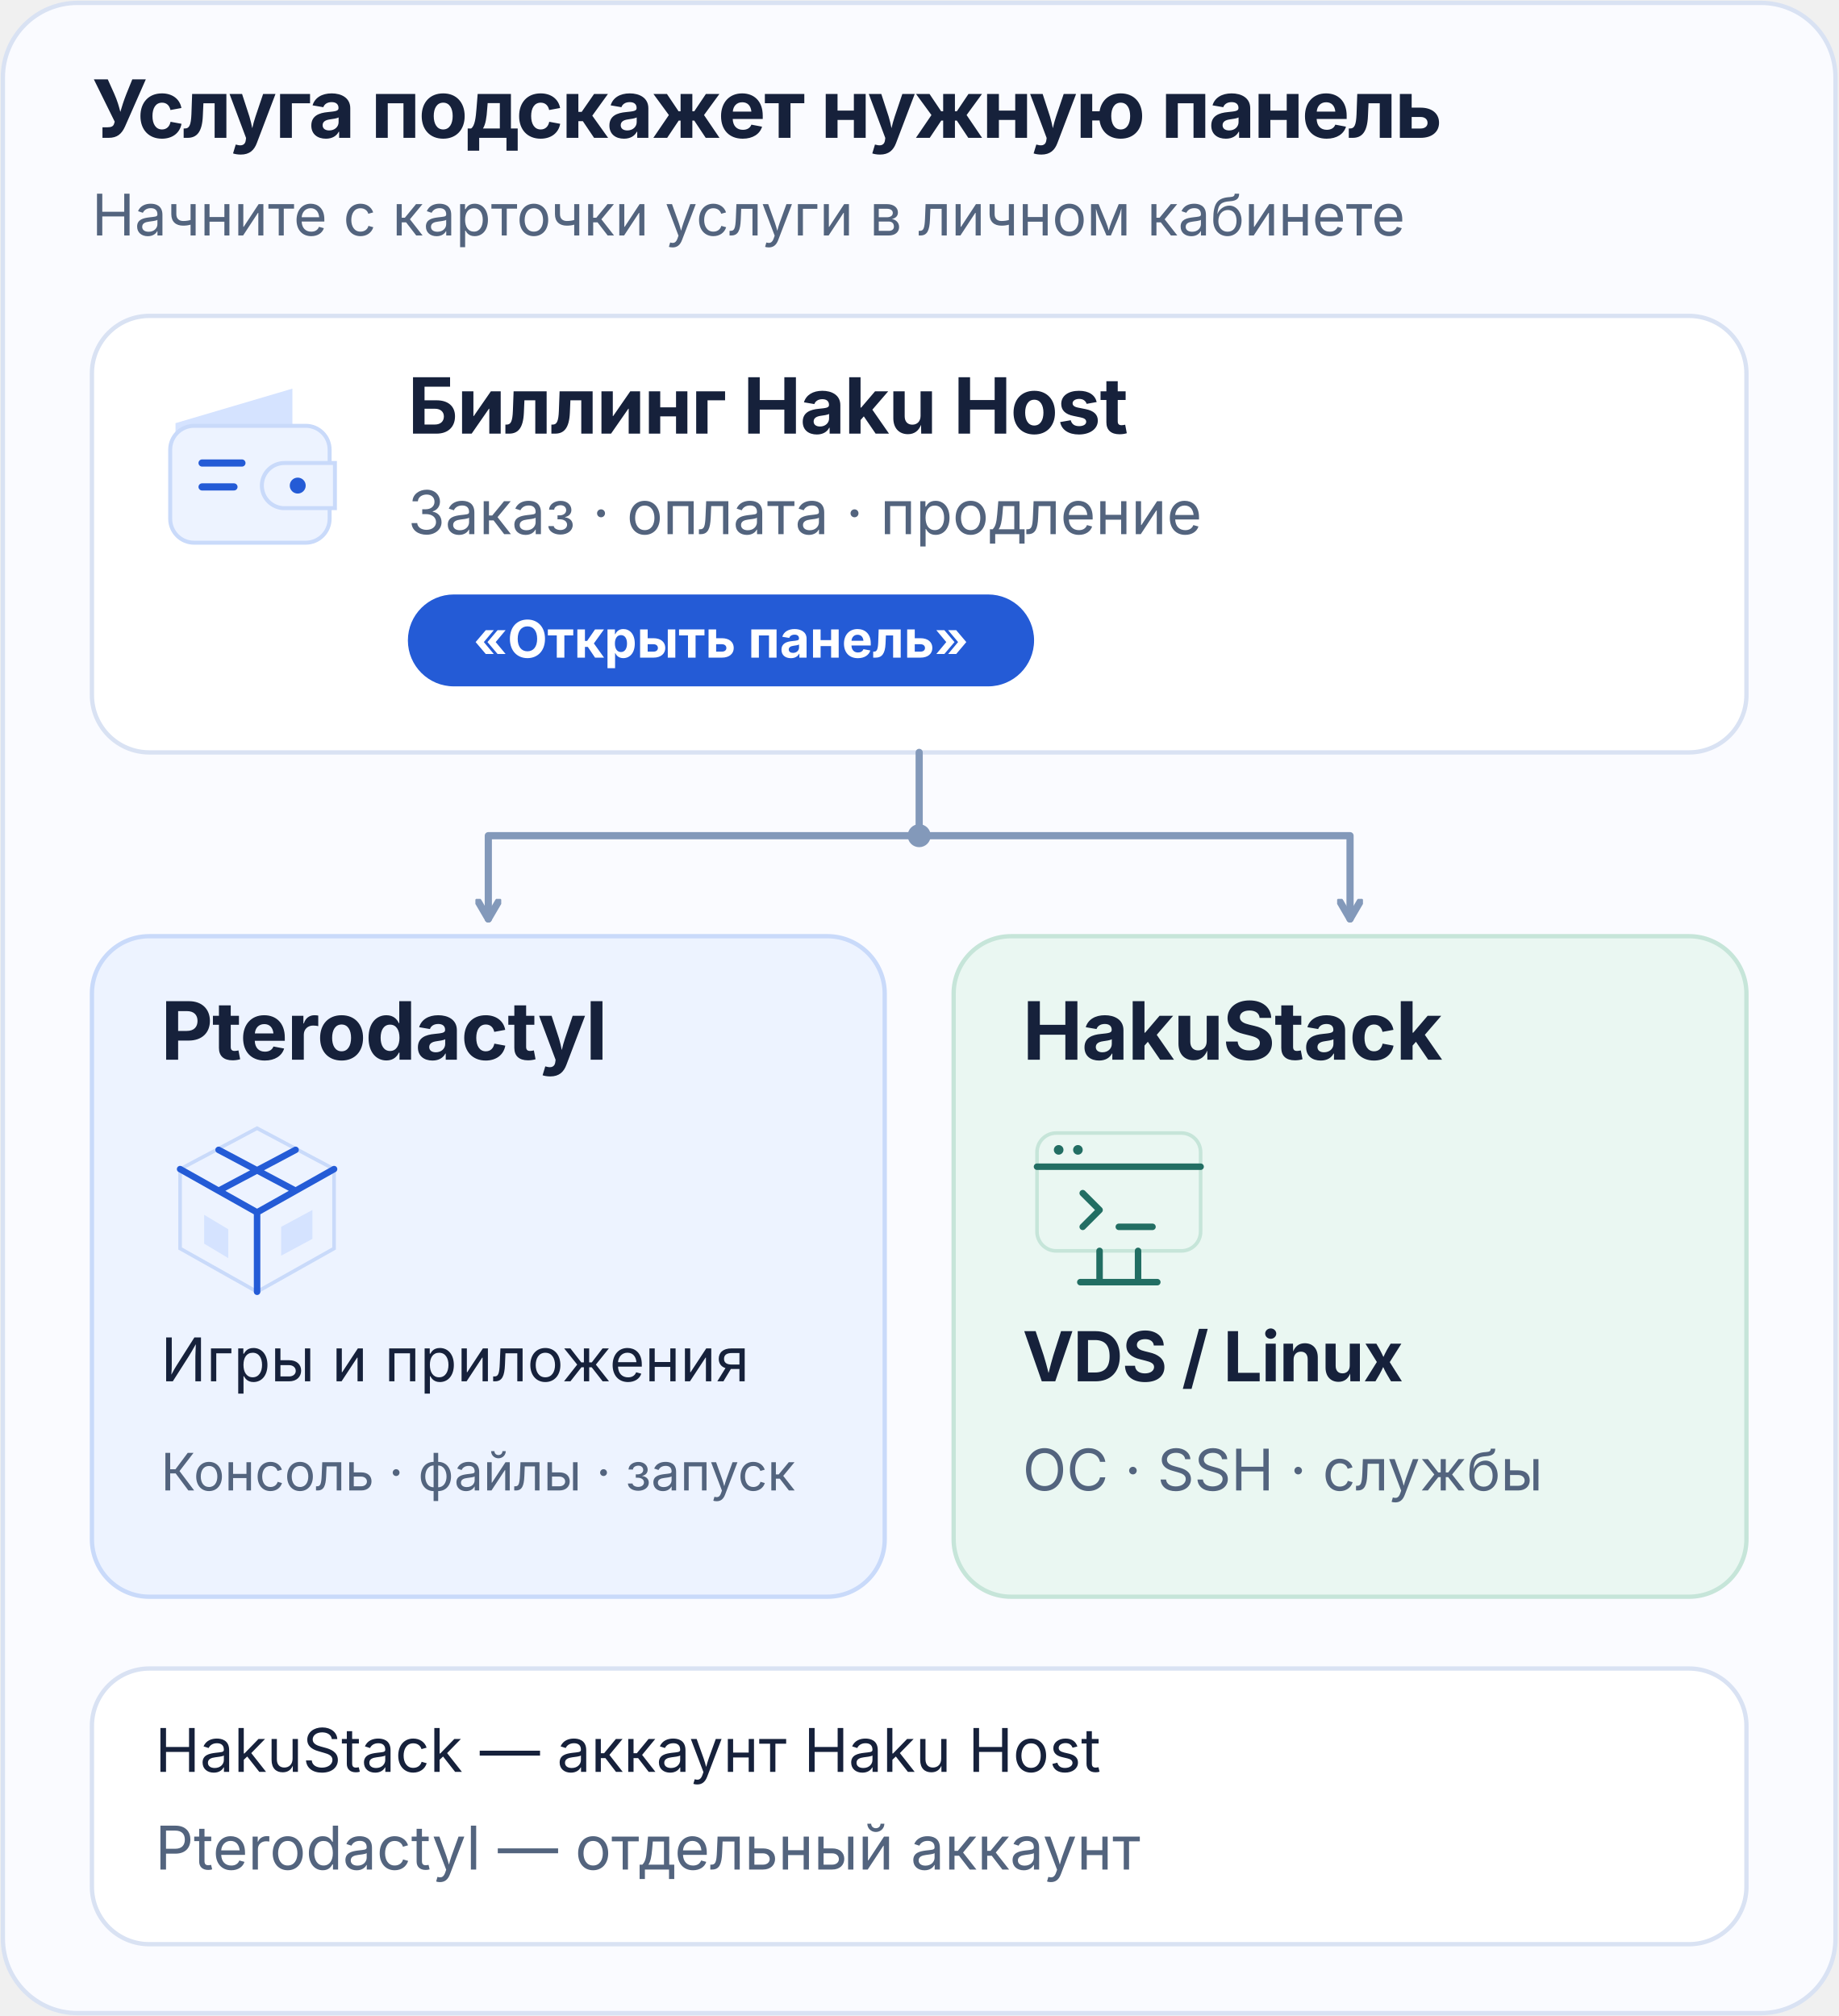
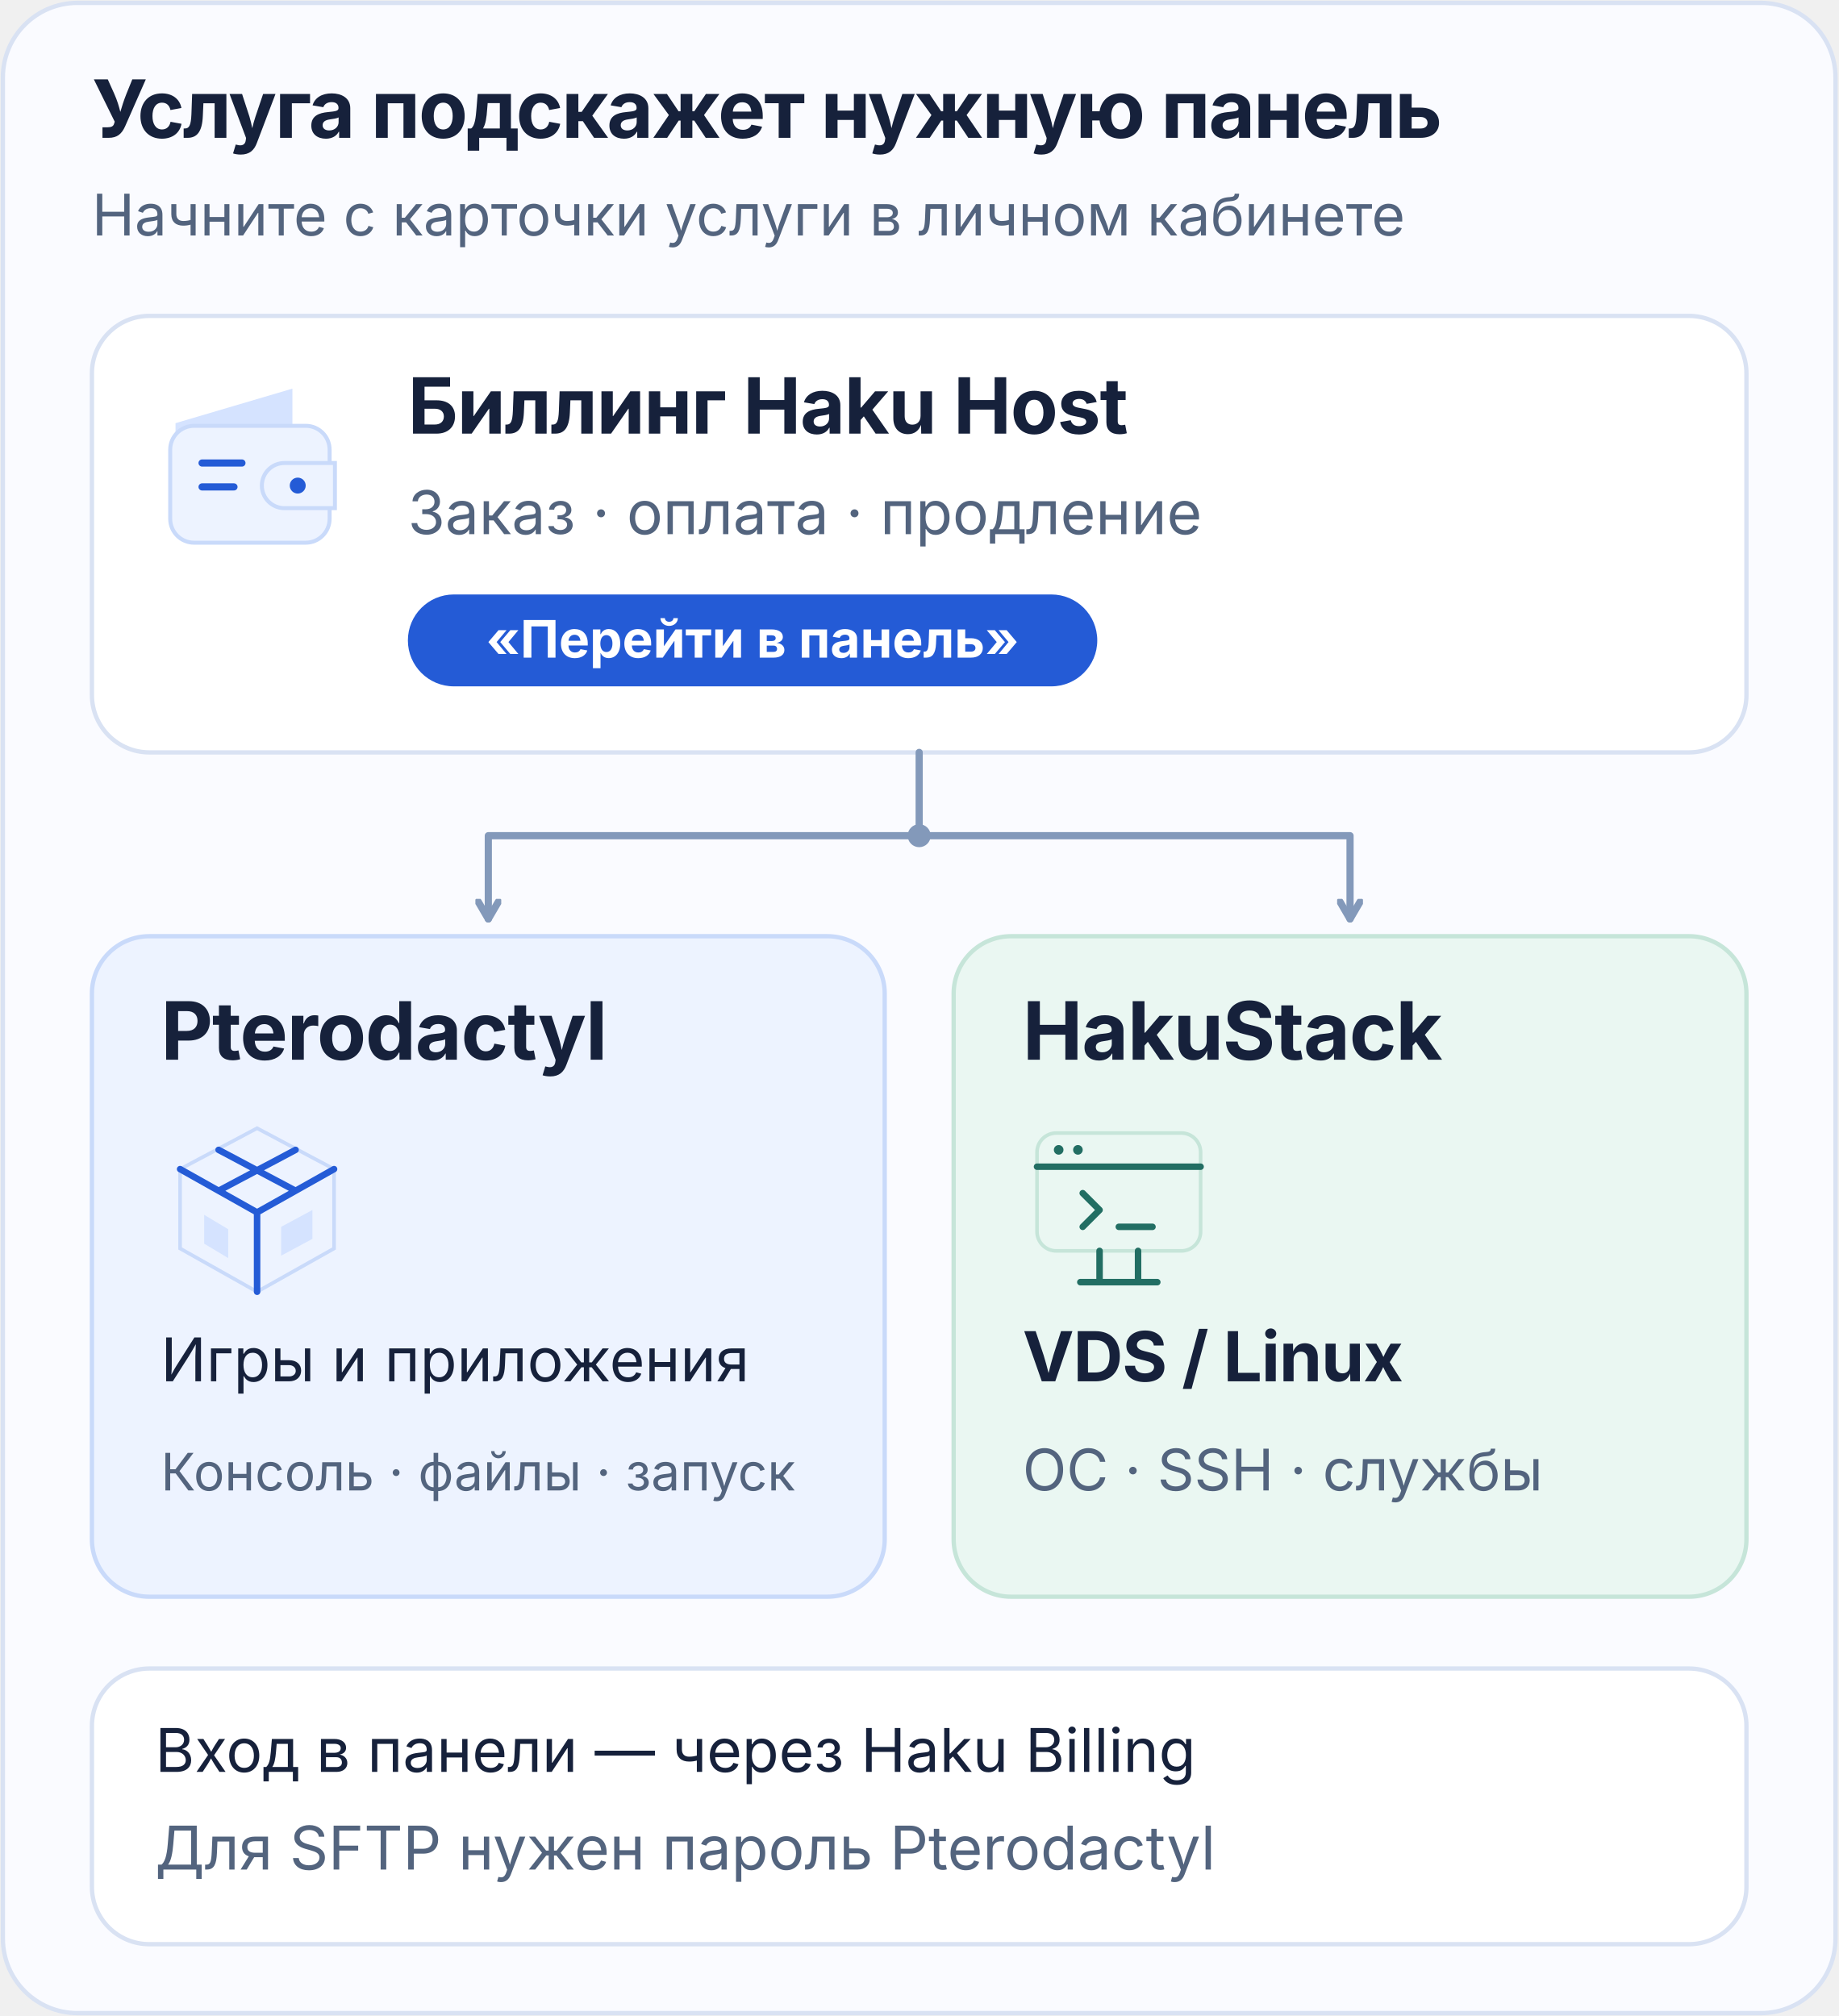
<svg xmlns="http://www.w3.org/2000/svg" width="640" height="702" viewBox="0 0 640 702" role="img" aria-labelledby="panels-map-title panels-map-desc" xml:lang="ru">
  <defs>
    <style>
text { font-family: system-ui, -apple-system, BlinkMacSystemFont, 'Segoe UI', sans-serif; fill: #16213b; }
.canvas { fill: #fafbff; }
.outline { fill: none; stroke: #d9e2f3; stroke-width: 1.5; }
.card { fill: #fff; stroke: #d9e2f3; stroke-width: 1.5; }
.blue-card { fill: #edf3ff; stroke: #c9dafa; stroke-width: 1.5; }
.green-card { fill: #eaf7f2; stroke: #c6e5d9; stroke-width: 1.5; }
.blue-fill { fill: #245bd6; }
.green-fill { fill: #226e63; }
.blue-ink { fill: #245bd6; }
.green-ink { fill: #226e63; }
.muted { fill: #53647e; }
.white { fill: #fff; }
.tiny { font-size: 18px; }
.body { font-size: 21px; }
.heading { font-size: 28px; font-weight: 720; letter-spacing: -0.6px; }
.label { font-size: 24px; font-weight: 700; letter-spacing: -0.3px; }
.blue-line { fill: none; stroke: #245bd6; stroke-width: 2.7; stroke-linecap: round; stroke-linejoin: round; }
.green-line { fill: none; stroke: #226e63; stroke-width: 2.7; stroke-linecap: round; stroke-linejoin: round; }
.route { fill: none; stroke: #8399ba; stroke-width: 2.5; stroke-linecap: round; stroke-linejoin: round; }
.route-fill { fill: #8399ba; }
.guide { fill: none; stroke: #d9e2f3; stroke-width: 1.5; stroke-dasharray: 3 7; }
.soft-blue { fill: #d5e3ff; }
.soft-green { fill: #c5e9dc; }
.quiet { fill: #e8eef9; }
@media (prefers-color-scheme: dark) {
  text { fill: #f3f6ff; }
  .canvas { fill: #0d1426; }
  .outline { stroke: #28354f; }
  .card { fill: #141f35; stroke: #30405c; }
  .blue-card { fill: #182c4d; stroke: #304c79; }
  .green-card { fill: #143832; stroke: #326359; }
  .blue-ink { fill: #91bbff; }
  .green-ink { fill: #8bd7c1; }
  .blue-fill { fill: #245bd6; }
  .green-fill { fill: #226e63; }
  .muted { fill: #b4c2da; }
  .white { fill: #fff; }
  .blue-line { stroke: #91bbff; }
  .green-line { stroke: #8bd7c1; }
  .route { stroke: #7c94b7; }
  .route-fill { fill: #7c94b7; }
  .guide { stroke: #30405c; }
  .soft-blue { fill: #294572; }
  .soft-green { fill: #29584b; }
  .quiet { fill: #24324d; }
}
</style>
    <marker id="arrow" markerWidth="9" markerHeight="9" refX="7" refY="4.5" orient="auto" markerUnits="userSpaceOnUse">
      <path d="M1 1 L7 4.5 L1 8" class="route" />
    </marker>
    <symbol id="server" viewBox="0 0 80 80">
      <rect x="9" y="9" width="62" height="26" rx="7" class="blue-card" />
      <rect x="9" y="43" width="62" height="26" rx="7" class="blue-card" />
      <path d="M36 22 H58 M36 56 H58" class="blue-line" />
      <circle cx="23" cy="22" r="4" class="blue-fill" />
      <circle cx="23" cy="56" r="4" class="blue-fill" />
    </symbol>
    <symbol id="system" viewBox="0 0 80 80">
      <rect x="6" y="9" width="68" height="49" rx="8" class="green-card" />
      <path d="M6 23 H74 M25 34 L32 41 L25 48 M40 48 H54 M32 58 V70 M48 58 V70 M24 71 H56" class="green-line" />
      <circle cx="15" cy="16" r="2" class="green-fill" />
      <circle cx="23" cy="16" r="2" class="green-fill" />
    </symbol>
    <symbol id="cube" viewBox="0 0 80 80">
      <path d="M40 7 L72 24 V57 L40 75 L8 57 V24Z" class="blue-card" />
      <path d="M8 24 L40 42 L72 24 M40 42 V75 M24 16 L56 33 M24 33 L56 16" class="blue-line" />
      <path d="M18 43 L28 49 V61 L18 55Z" class="soft-blue" />
      <path d="M50 48 L63 41 V53 L50 60Z" class="soft-blue" />
    </symbol>
    <symbol id="wallet" viewBox="0 0 80 80">
      <path d="M12 22 L56 9 V26 H12Z" class="soft-blue" />
      <rect x="10" y="23" width="60" height="44" rx="9" class="blue-card" />
      <path d="M53 37 H72 V54 H53 A8 8 0 0 1 53 37Z" class="blue-card" />
      <circle cx="58" cy="45.5" r="3" class="blue-fill" />
      <path d="M22 37 H37 M22 46 H34" class="blue-line" />
    </symbol>
    <symbol id="folder" viewBox="0 0 80 80">
      <path d="M8 24 Q8 17 15 17 H31 L39 26 H65 Q72 26 72 33 V61 Q72 68 65 68 H15 Q8 68 8 61Z" class="green-card" />
      <path d="M10 33 H70" class="green-line" />
      <path d="M27 48 L36 57 L53 40" class="green-line" />
    </symbol>
    <symbol id="database" viewBox="0 0 80 80">
      <path d="M15 21 V60 C15 75 65 75 65 60 V21" class="green-card" />
      <ellipse cx="40" cy="21" rx="25" ry="11" class="green-card" />
      <path d="M15 40 C15 55 65 55 65 40 M15 58 C15 73 65 73 65 58" class="green-line" />
    </symbol>
    <symbol id="check" viewBox="0 0 80 80">
      <circle cx="40" cy="40" r="29" class="green-card" />
      <path d="M25 40 L36 51 L56 29" class="green-line" />
    </symbol>
  </defs>
  <rect x="1" y="1" width="638" height="700" rx="26" class="canvas" />
  <rect x="1" y="1" width="638" height="700" rx="26" class="outline" />
  <g aria-hidden="true">
    <text x="32" y="48" class="heading">Услуга подскажет нужную панель</text>
    <text x="32" y="82" class="muted" style="font-size:20px">Начните с карточки услуги в личном кабинете</text>
    <rect x="32" y="110" width="576" height="152" rx="20" class="card" />
    <use href="#wallet" x="50" y="127" width="74" height="74" />
    <text x="142" y="151" class="label" style="font-size:27px">Биллинг Haku Host</text>
    <text x="142" y="186" class="muted" style="font-size:21px">Заказ · оплата · продление</text>
-     <rect x="142" y="207" width="218" height="32" rx="16" class="blue-fill" />
-     <text x="251.0" y="229" class="white" style="font-size:18px" font-weight="650" text-anchor="middle">«Открыть панель»</text>
+     <rect x="142" y="207" width="240" height="32" rx="16" class="blue-fill" />
+     <text x="262.0" y="229" class="white" style="font-size:18px" font-weight="650" text-anchor="middle">«Перейти в панель»</text>
    <path d="M320 262 V291 H170 V320" class="route" marker-end="url(#arrow)" />
    <path d="M320 291 H470 V320" class="route" marker-end="url(#arrow)" />
    <circle cx="320" cy="291" r="4" class="route-fill" />
    <rect x="32" y="326" width="276" height="230" rx="20" class="blue-card" />
    <rect x="332" y="326" width="276" height="230" rx="20" class="green-card" />
    <text x="56" y="369" class="label" style="font-size:28px">Pterodactyl</text>
    <text x="356" y="369" class="label" style="font-size:28px">HakuStack</text>
    <use href="#cube" x="56" y="387" width="67" height="67" />
    <use href="#system" x="356" y="387" width="67" height="67" />
    <text x="56" y="481" class="body" style="font-size:21px">Игры и приложения</text>
    <text x="56" y="519" class="muted" style="font-size:18px">Консоль · файлы · запуск</text>
    <text x="356" y="481" class="label">VDS / Linux</text>
    <text x="356" y="519" class="muted" style="font-size:20px">ОС · SSH · службы</text>
    <rect x="32" y="581" width="576" height="96" rx="20" class="card" />
-     <text x="54" y="617" class="body" style="font-size:21px">HakuStack — аккаунт Haku Host</text>
-     <text x="54" y="651" class="muted" style="font-size:21px">Pterodactyl — отдельный аккаунт</text>
+     <text x="54" y="617" class="body" style="font-size:21px">Вход в панели — через Haku Billing</text>
+     <text x="54" y="651" class="muted" style="font-size:21px">Для SFTP нужен пароль Pterodactyl</text>
  </g>
</svg>
